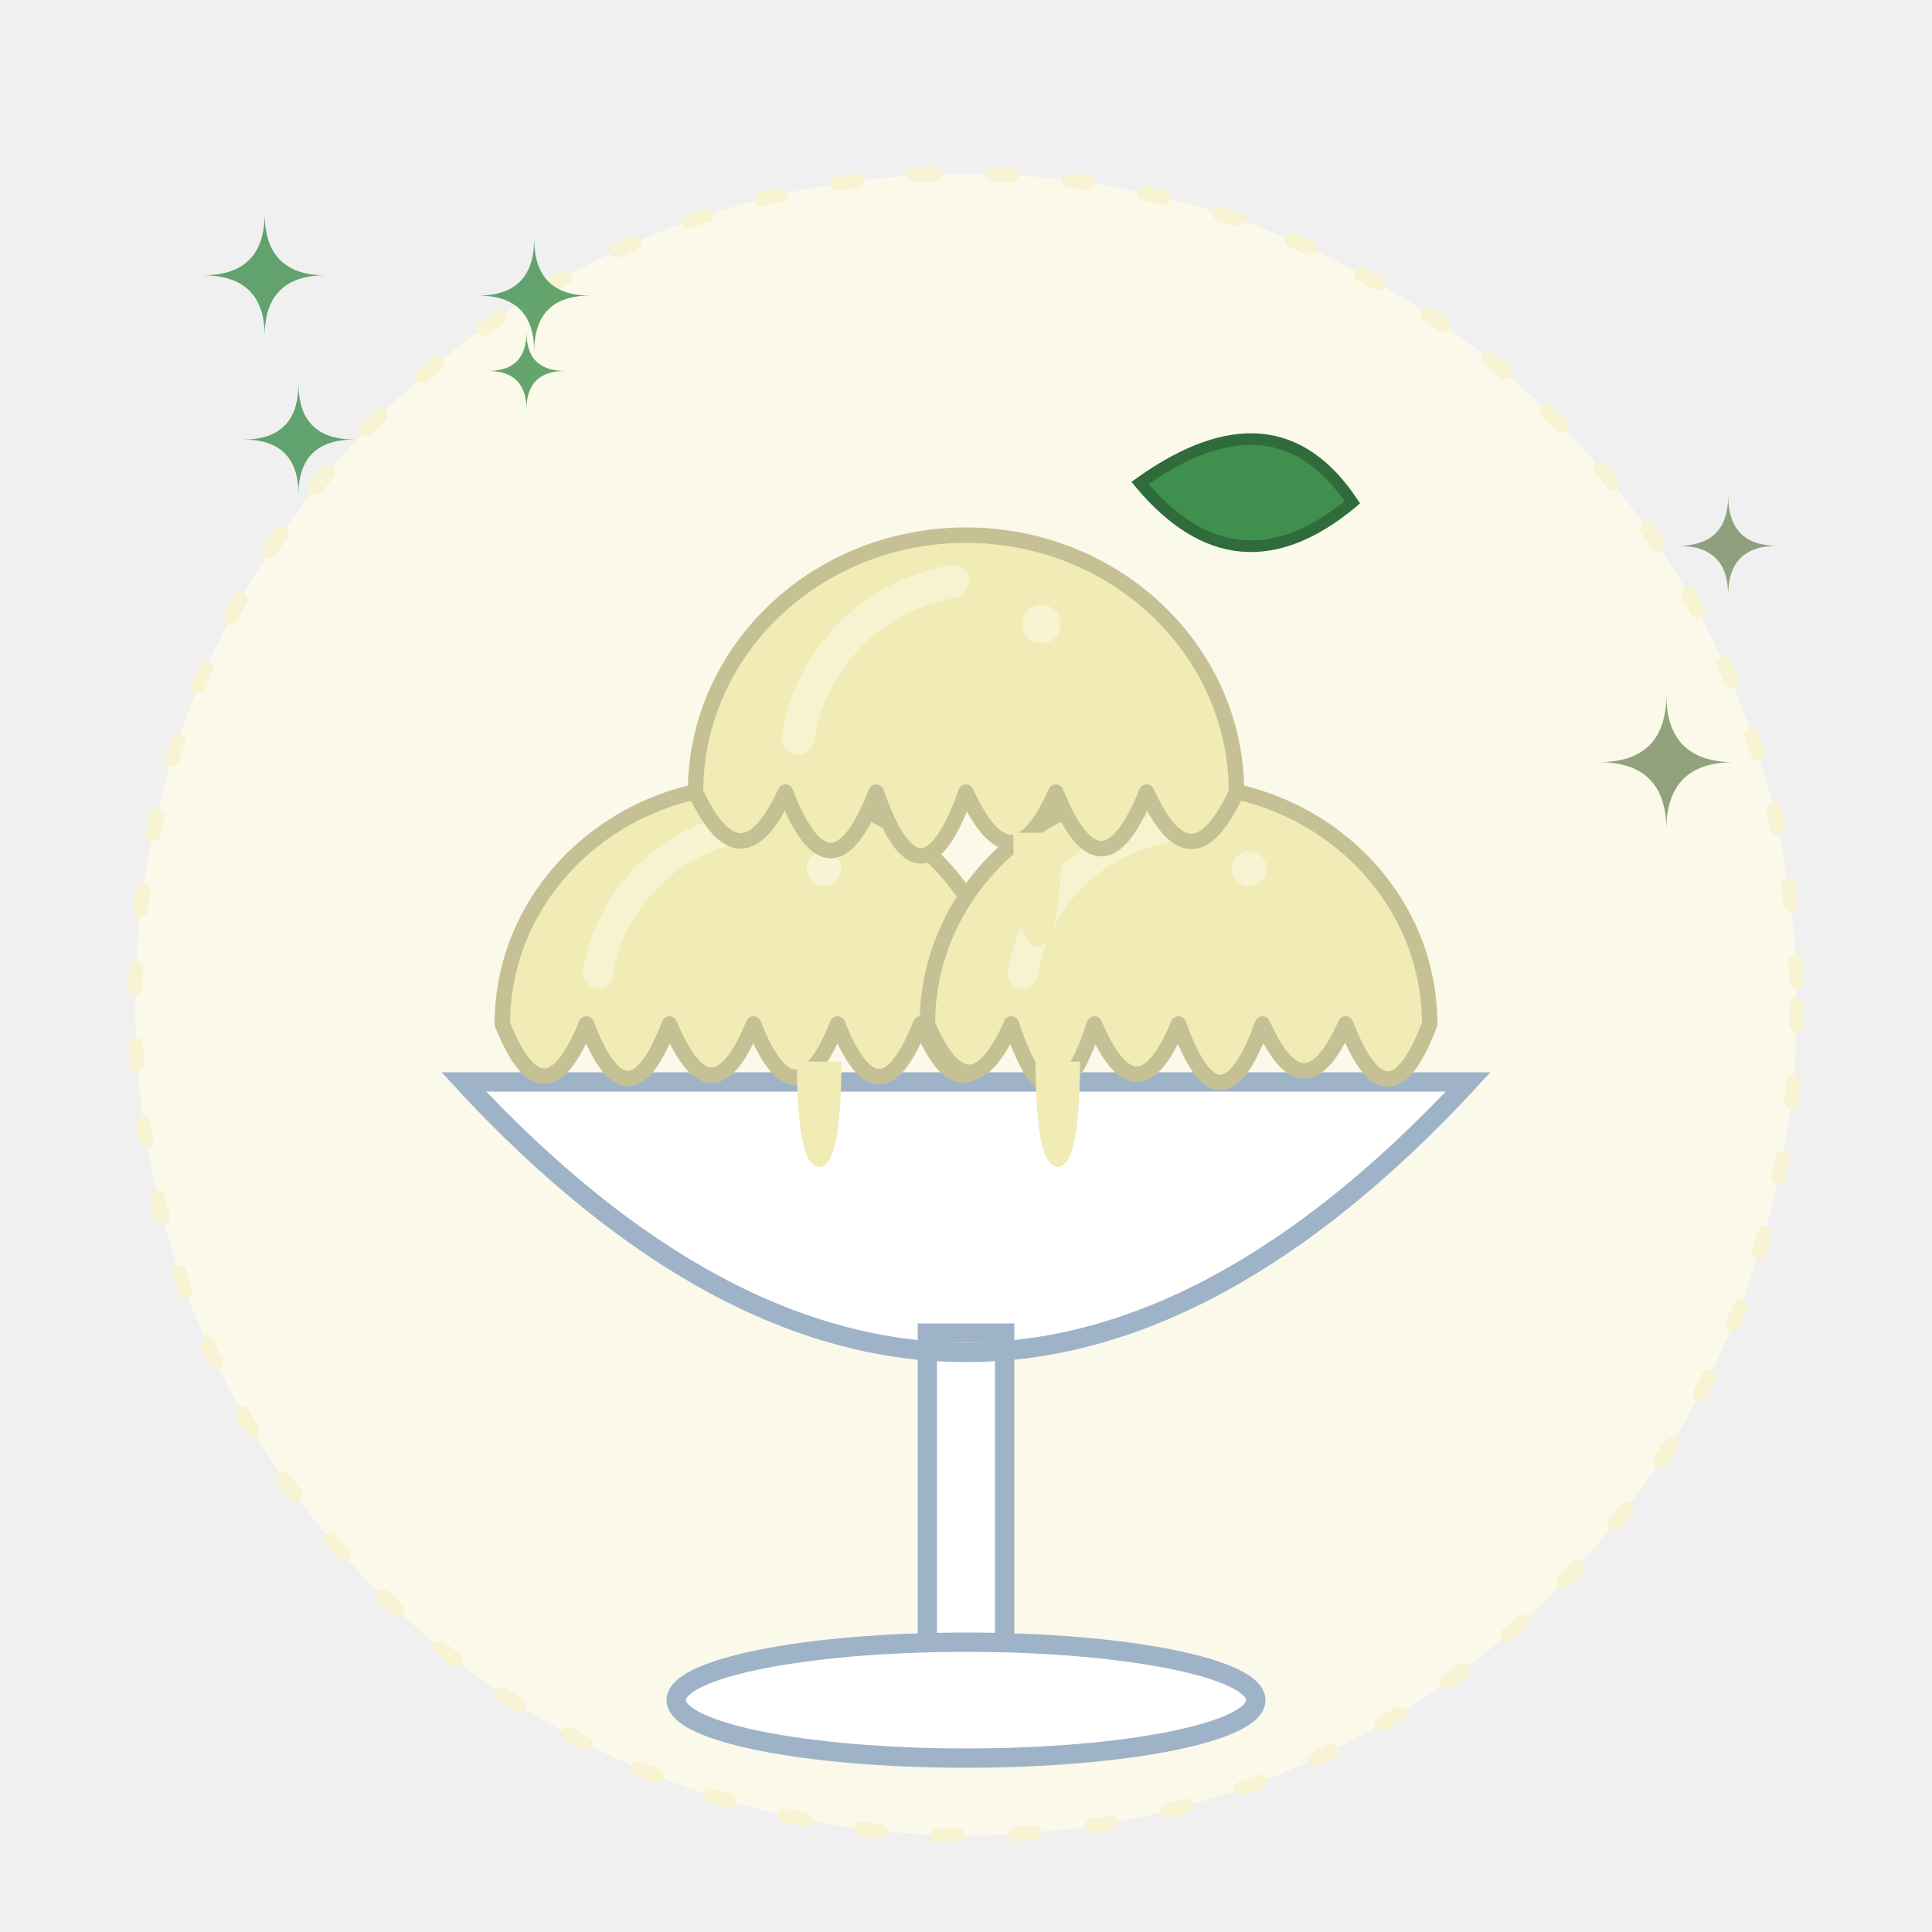
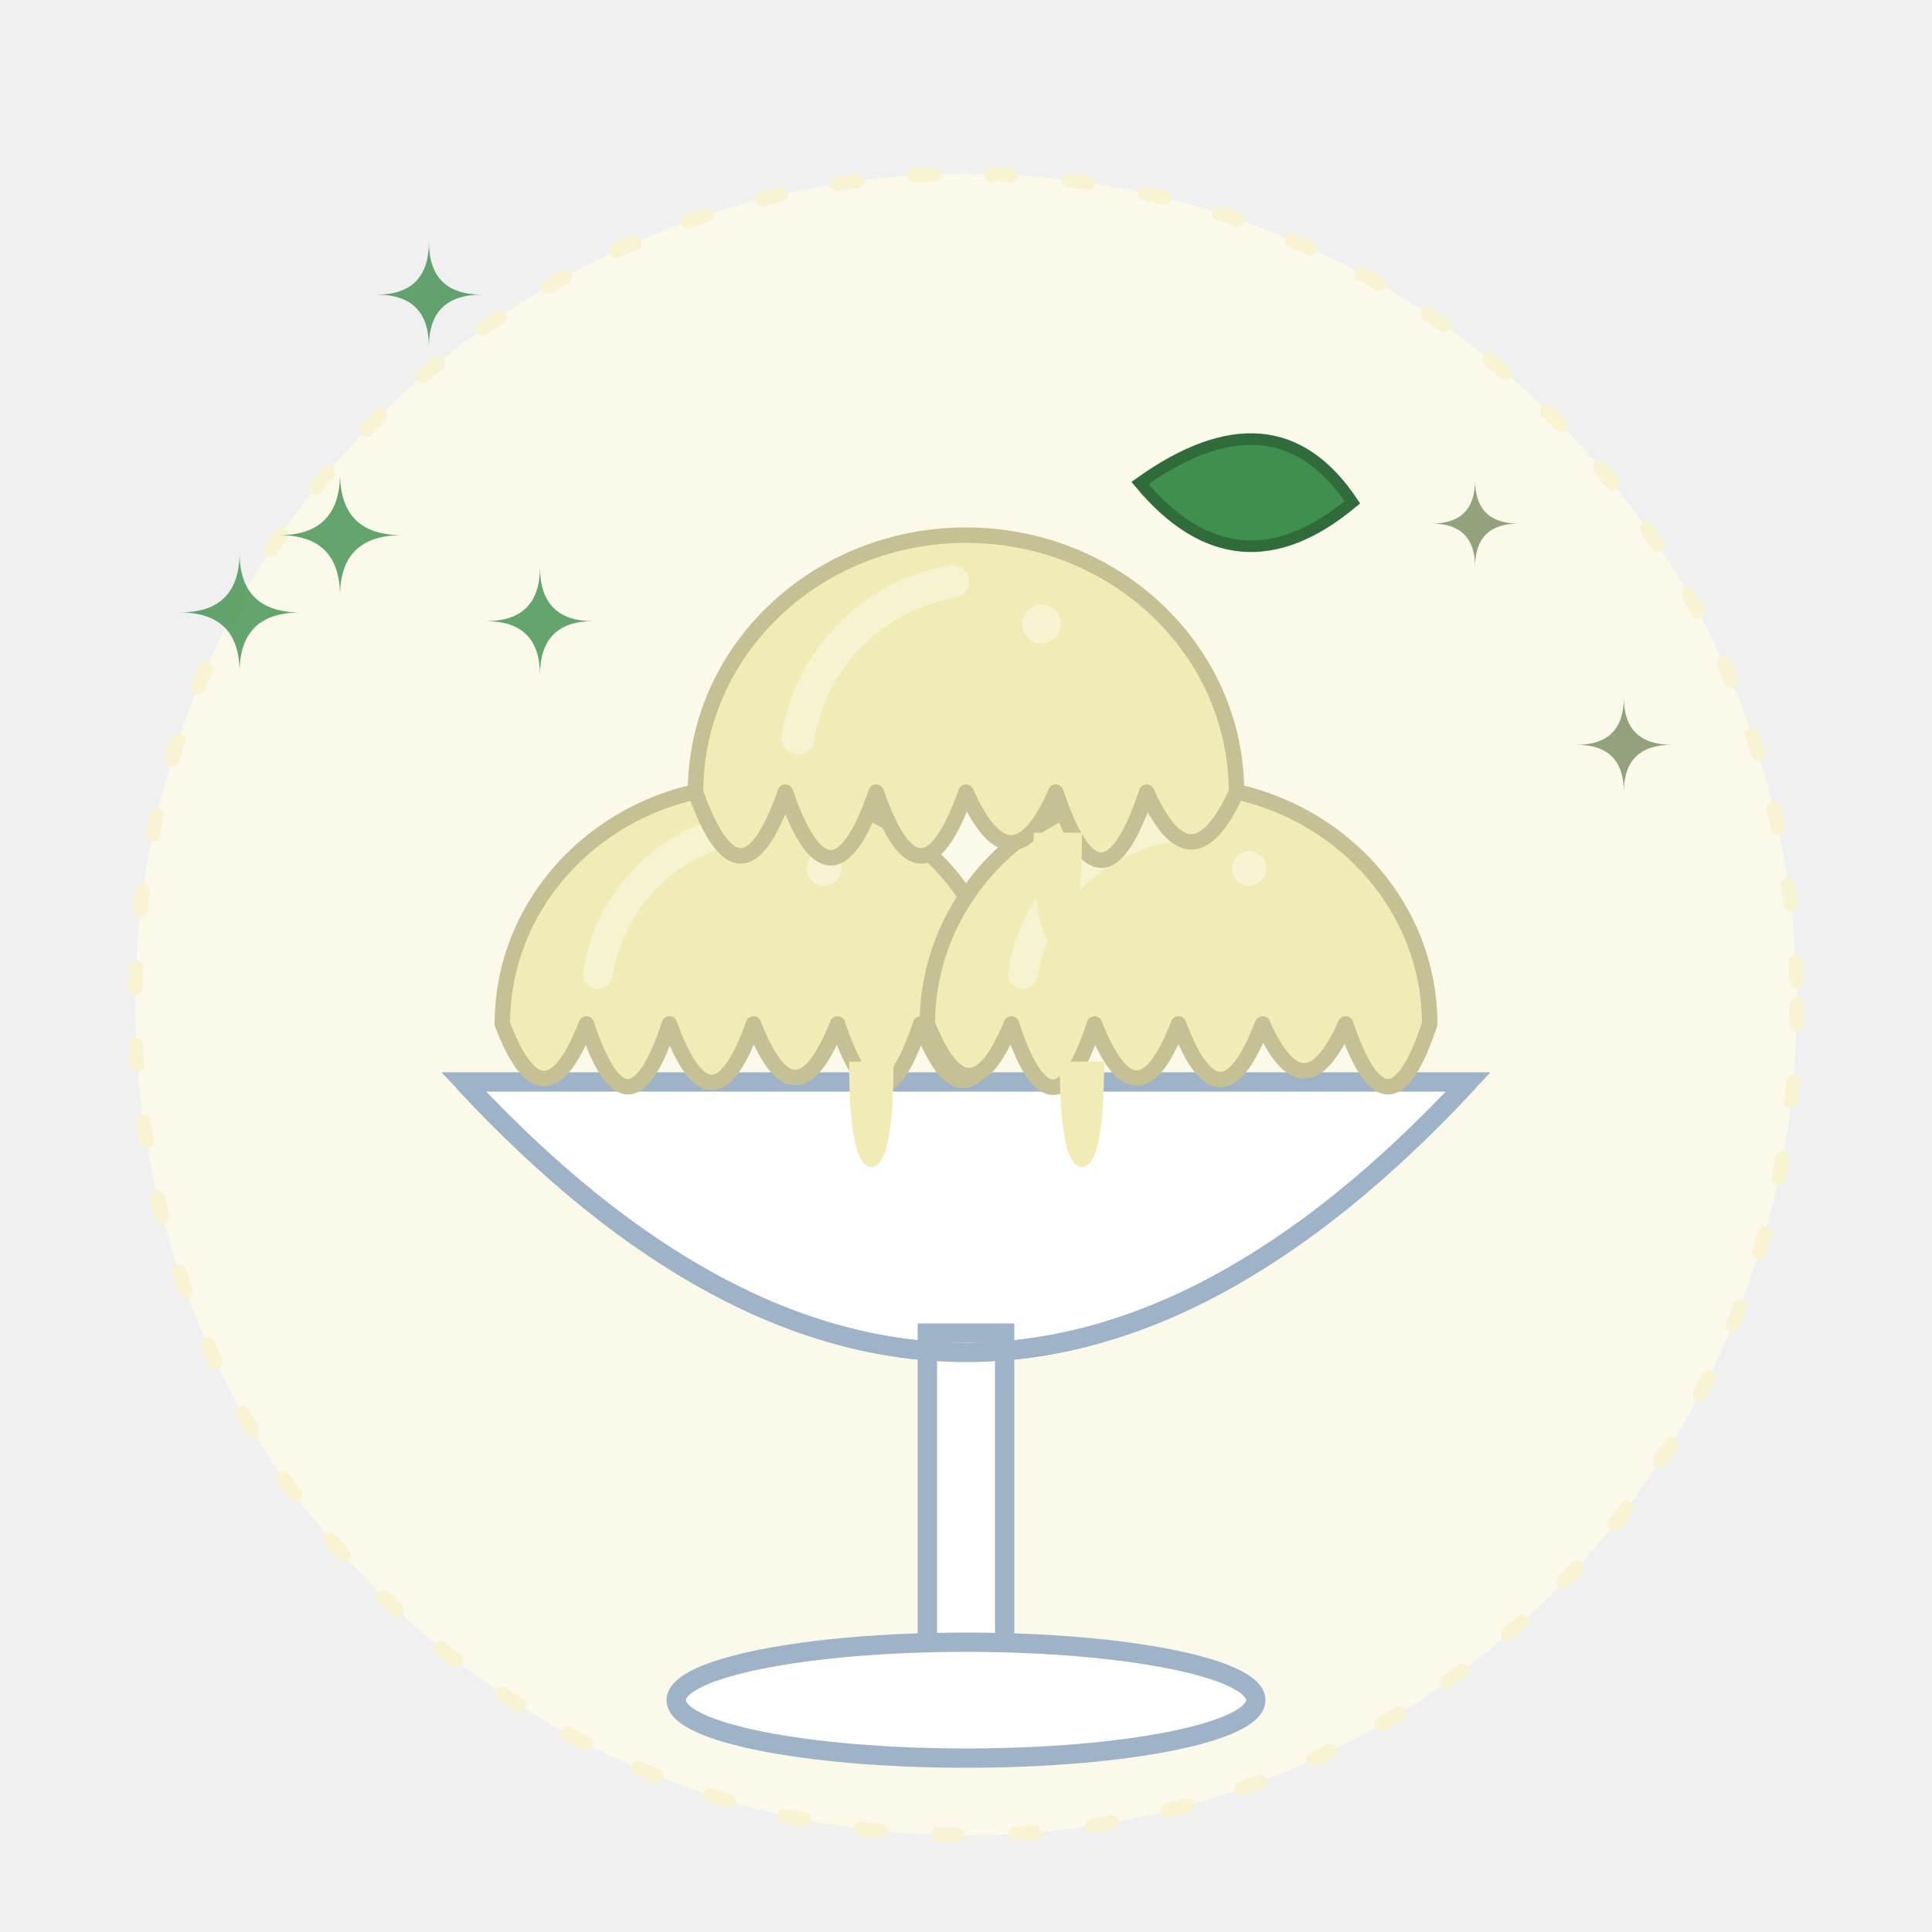
<svg xmlns="http://www.w3.org/2000/svg" viewBox="0 0 200 200" class="art">
  <circle cx="100" cy="104" r="86" fill="#FBF9EA" />
  <circle cx="100" cy="104" r="86" fill="none" stroke="#F7F3D3" stroke-width="1.5" stroke-dasharray="2 6" stroke-linecap="round" />
-   <path d="M30.9,39.7 Q30.9,45.5 36.7,45.5 Q30.9,45.5 30.9,51.2 Q30.9,45.5 25.2,45.5 Q30.9,45.5 30.9,39.7Z" fill="#3F8F4E" opacity="0.8" />
-   <path d="M54.5,34.4 Q54.5,38.4 58.5,38.4 Q54.5,38.4 54.5,42.4 Q54.5,38.4 50.5,38.4 Q54.5,38.4 54.5,34.4Z" fill="#3F8F4E" opacity="0.8" />
-   <path d="M55.3,24.7 Q55.3,30.6 61.1,30.6 Q55.3,30.6 55.3,36.4 Q55.3,30.6 49.5,30.6 Q55.3,30.6 55.3,24.7Z" fill="#3F8F4E" opacity="0.8" />
-   <path d="M27.4,22.1 Q27.4,28.5 33.7,28.5 Q27.4,28.5 27.4,34.8 Q27.4,28.5 21.0,28.5 Q27.4,28.5 27.4,22.1Z" fill="#3F8F4E" opacity="0.8" />
-   <path d="M178.9,51.3 Q178.9,56.5 184.0,56.5 Q178.9,56.5 178.9,61.6 Q178.9,56.5 173.7,56.5 Q178.9,56.5 178.9,51.3Z" fill="#778C62" opacity="0.8" />
-   <path d="M172.5,71.9 Q172.5,78.9 179.5,78.9 Q172.5,78.9 172.5,85.9 Q172.5,78.9 165.5,78.9 Q172.5,78.9 172.5,71.9Z" fill="#778C62" opacity="0.8" />
+   <path d="M35.2,49.0 Q35.2,55.4 41.6,55.4 Q35.2,55.4 35.2,61.7 Q35.2,55.4 28.9,55.4 Q35.2,55.4 35.2,49.0Z" fill="#3F8F4E" opacity="0.8" />
+   <path d="M24.8,57.2 Q24.8,63.4 31.1,63.4 Q24.8,63.4 24.8,69.6 Q24.8,63.4 18.6,63.4 Q24.8,63.4 24.8,57.2Z" fill="#3F8F4E" opacity="0.8" />
+   <path d="M44.4,25.0 Q44.4,30.5 49.9,30.5 Q44.4,30.5 44.4,35.9 Q44.4,30.5 39.0,30.5 Q44.4,30.5 44.4,25.0Z" fill="#3F8F4E" opacity="0.8" />
+   <path d="M55.9,58.7 Q55.9,64.3 61.4,64.3 Q55.9,64.3 55.9,69.9 Q55.9,64.3 50.3,64.3 Q55.9,64.3 55.9,58.7Z" fill="#3F8F4E" opacity="0.8" />
+   <path d="M168.1,72.2 Q168.1,77.1 173.1,77.1 Q168.1,77.1 168.1,82.0 Q168.1,77.1 163.2,77.1 Q168.1,77.1 168.1,72.2Z" fill="#778C62" opacity="0.8" />
+   <path d="M152.7,49.7 Q152.7,54.2 157.2,54.2 Q152.7,54.2 152.7,58.7 Q152.7,54.2 148.2,54.2 Q152.7,54.2 152.7,49.7Z" fill="#778C62" opacity="0.8" />
  <path d="M48,112 Q100,168 152,112 Z" fill="#FFFFFF" stroke="#9FB3C8" stroke-width="2" />
  <rect x="96" y="138" width="8" height="34" fill="#FFFFFF" stroke="#9FB3C8" stroke-width="2" />
  <ellipse cx="100" cy="176" rx="30" ry="6" fill="#FFFFFF" stroke="#9FB3C8" stroke-width="2" />
-   <path d="M52.0,106.0 A26.0,24.7 0 0 1 104.0,106.0 Q99.7,116.6 95.3,106.0 Q91.0,116.9 86.7,106.0 Q82.3,117.0 78.0,106.0 Q73.7,116.6 69.3,106.0 Q65.0,117.3 60.7,106.0 Q56.3,116.8 52.0,106.0 Z" fill="#F1EBB5" stroke="#C6C194" stroke-width="1.6" stroke-linejoin="round" />
-   <path d="M82.5,109.9 q0,10.9 2.3,10.9 q2.3,0 2.3,-10.9z" fill="#F1EBB5" />
+   <path d="M52.0,106.0 A26.0,24.7 0 0 1 104.0,106.0 Q99.7,117.7 95.3,106.0 Q91.0,118.9 86.7,106.0 Q82.3,117.1 78.0,106.0 Q73.7,118.1 69.3,106.0 Q65.0,119.0 60.7,106.0 Q56.3,117.3 52.0,106.0 Z" fill="#F1EBB5" stroke="#C6C194" stroke-width="1.6" stroke-linejoin="round" />
+   <path d="M87.9,109.9 q0,10.9 2.3,10.9 q2.3,0 2.3,-10.9z" fill="#F1EBB5" />
  <path d="M61.9,100.8 A18.2,18.2 0 0 1 76.7,85.7" fill="none" stroke="#F7F4D6" stroke-width="3.1" stroke-linecap="round" opacity="0.85" />
  <circle cx="85.3" cy="89.9" r="1.8" fill="#F7F4D6" opacity="0.9" />
-   <path d="M96.0,106.0 A26.0,24.7 0 0 1 148.0,106.0 Q143.7,117.4 139.3,106.0 Q135.0,115.7 130.7,106.0 Q126.3,118.1 122.0,106.0 Q117.7,116.4 113.3,106.0 Q109.0,119.1 104.7,106.0 Q100.3,116.0 96.0,106.0 Z" fill="#F1EBB5" stroke="#C6C194" stroke-width="1.6" stroke-linejoin="round" />
-   <path d="M107.2,109.9 q0,10.9 2.3,10.9 q2.3,0 2.3,-10.9z" fill="#F1EBB5" />
+   <path d="M96.0,106.0 A26.0,24.7 0 0 1 148.0,106.0 Q143.7,119.0 139.3,106.0 Q135.0,115.7 130.7,106.0 Q126.3,117.5 122.0,106.0 Q117.7,117.2 113.3,106.0 Q109.0,119.1 104.7,106.0 Q100.3,116.7 96.0,106.0 Z" fill="#F1EBB5" stroke="#C6C194" stroke-width="1.6" stroke-linejoin="round" />
+   <path d="M109.7,109.9 q0,10.9 2.3,10.9 q2.3,0 2.3,-10.9z" fill="#F1EBB5" />
  <path d="M105.9,100.8 A18.2,18.2 0 0 1 120.7,85.7" fill="none" stroke="#F7F4D6" stroke-width="3.1" stroke-linecap="round" opacity="0.85" />
  <circle cx="129.3" cy="89.9" r="1.8" fill="#F7F4D6" opacity="0.9" />
-   <path d="M72.0,82.0 A28.0,26.6 0 0 1 128.0,82.0 Q123.3,92.2 118.7,82.0 Q114.0,93.7 109.3,82.0 Q104.7,92.4 100.0,82.0 Q95.3,95.2 90.7,82.0 Q86.0,94.1 81.3,82.0 Q76.7,92.1 72.0,82.0 Z" fill="#F1EBB5" stroke="#C6C194" stroke-width="1.6" stroke-linejoin="round" />
-   <path d="M104.9,86.2 q0,11.8 2.5,11.8 q2.5,0 2.5,-11.8z" fill="#F1EBB5" />
+   <path d="M72.0,82.0 A28.0,26.6 0 0 1 128.0,82.0 Q123.3,92.3 118.7,82.0 Q114.0,96.1 109.3,82.0 Q104.7,92.5 100.0,82.0 Q95.3,95.2 90.7,82.0 Q86.0,95.6 81.3,82.0 Q76.7,95.2 72.0,82.0 Z" fill="#F1EBB5" stroke="#C6C194" stroke-width="1.6" stroke-linejoin="round" />
+   <path d="M107.0,86.2 q0,11.8 2.5,11.8 q2.5,0 2.5,-11.8z" fill="#F1EBB5" />
  <path d="M82.6,76.4 A19.6,19.6 0 0 1 98.6,60.2" fill="none" stroke="#F7F4D6" stroke-width="3.4" stroke-linecap="round" opacity="0.85" />
  <circle cx="107.8" cy="64.6" r="2.0" fill="#F7F4D6" opacity="0.9" />
  <path d="M118,50 q14,-10 22,2 q-12,10 -22,-2z" fill="#3F8F4E" stroke="#2F6B3B" stroke-width="1.2" />
  <path d="M48,112 Q100,168 152,112" fill="none" stroke="#9FB3C8" stroke-width="2" />
</svg>
